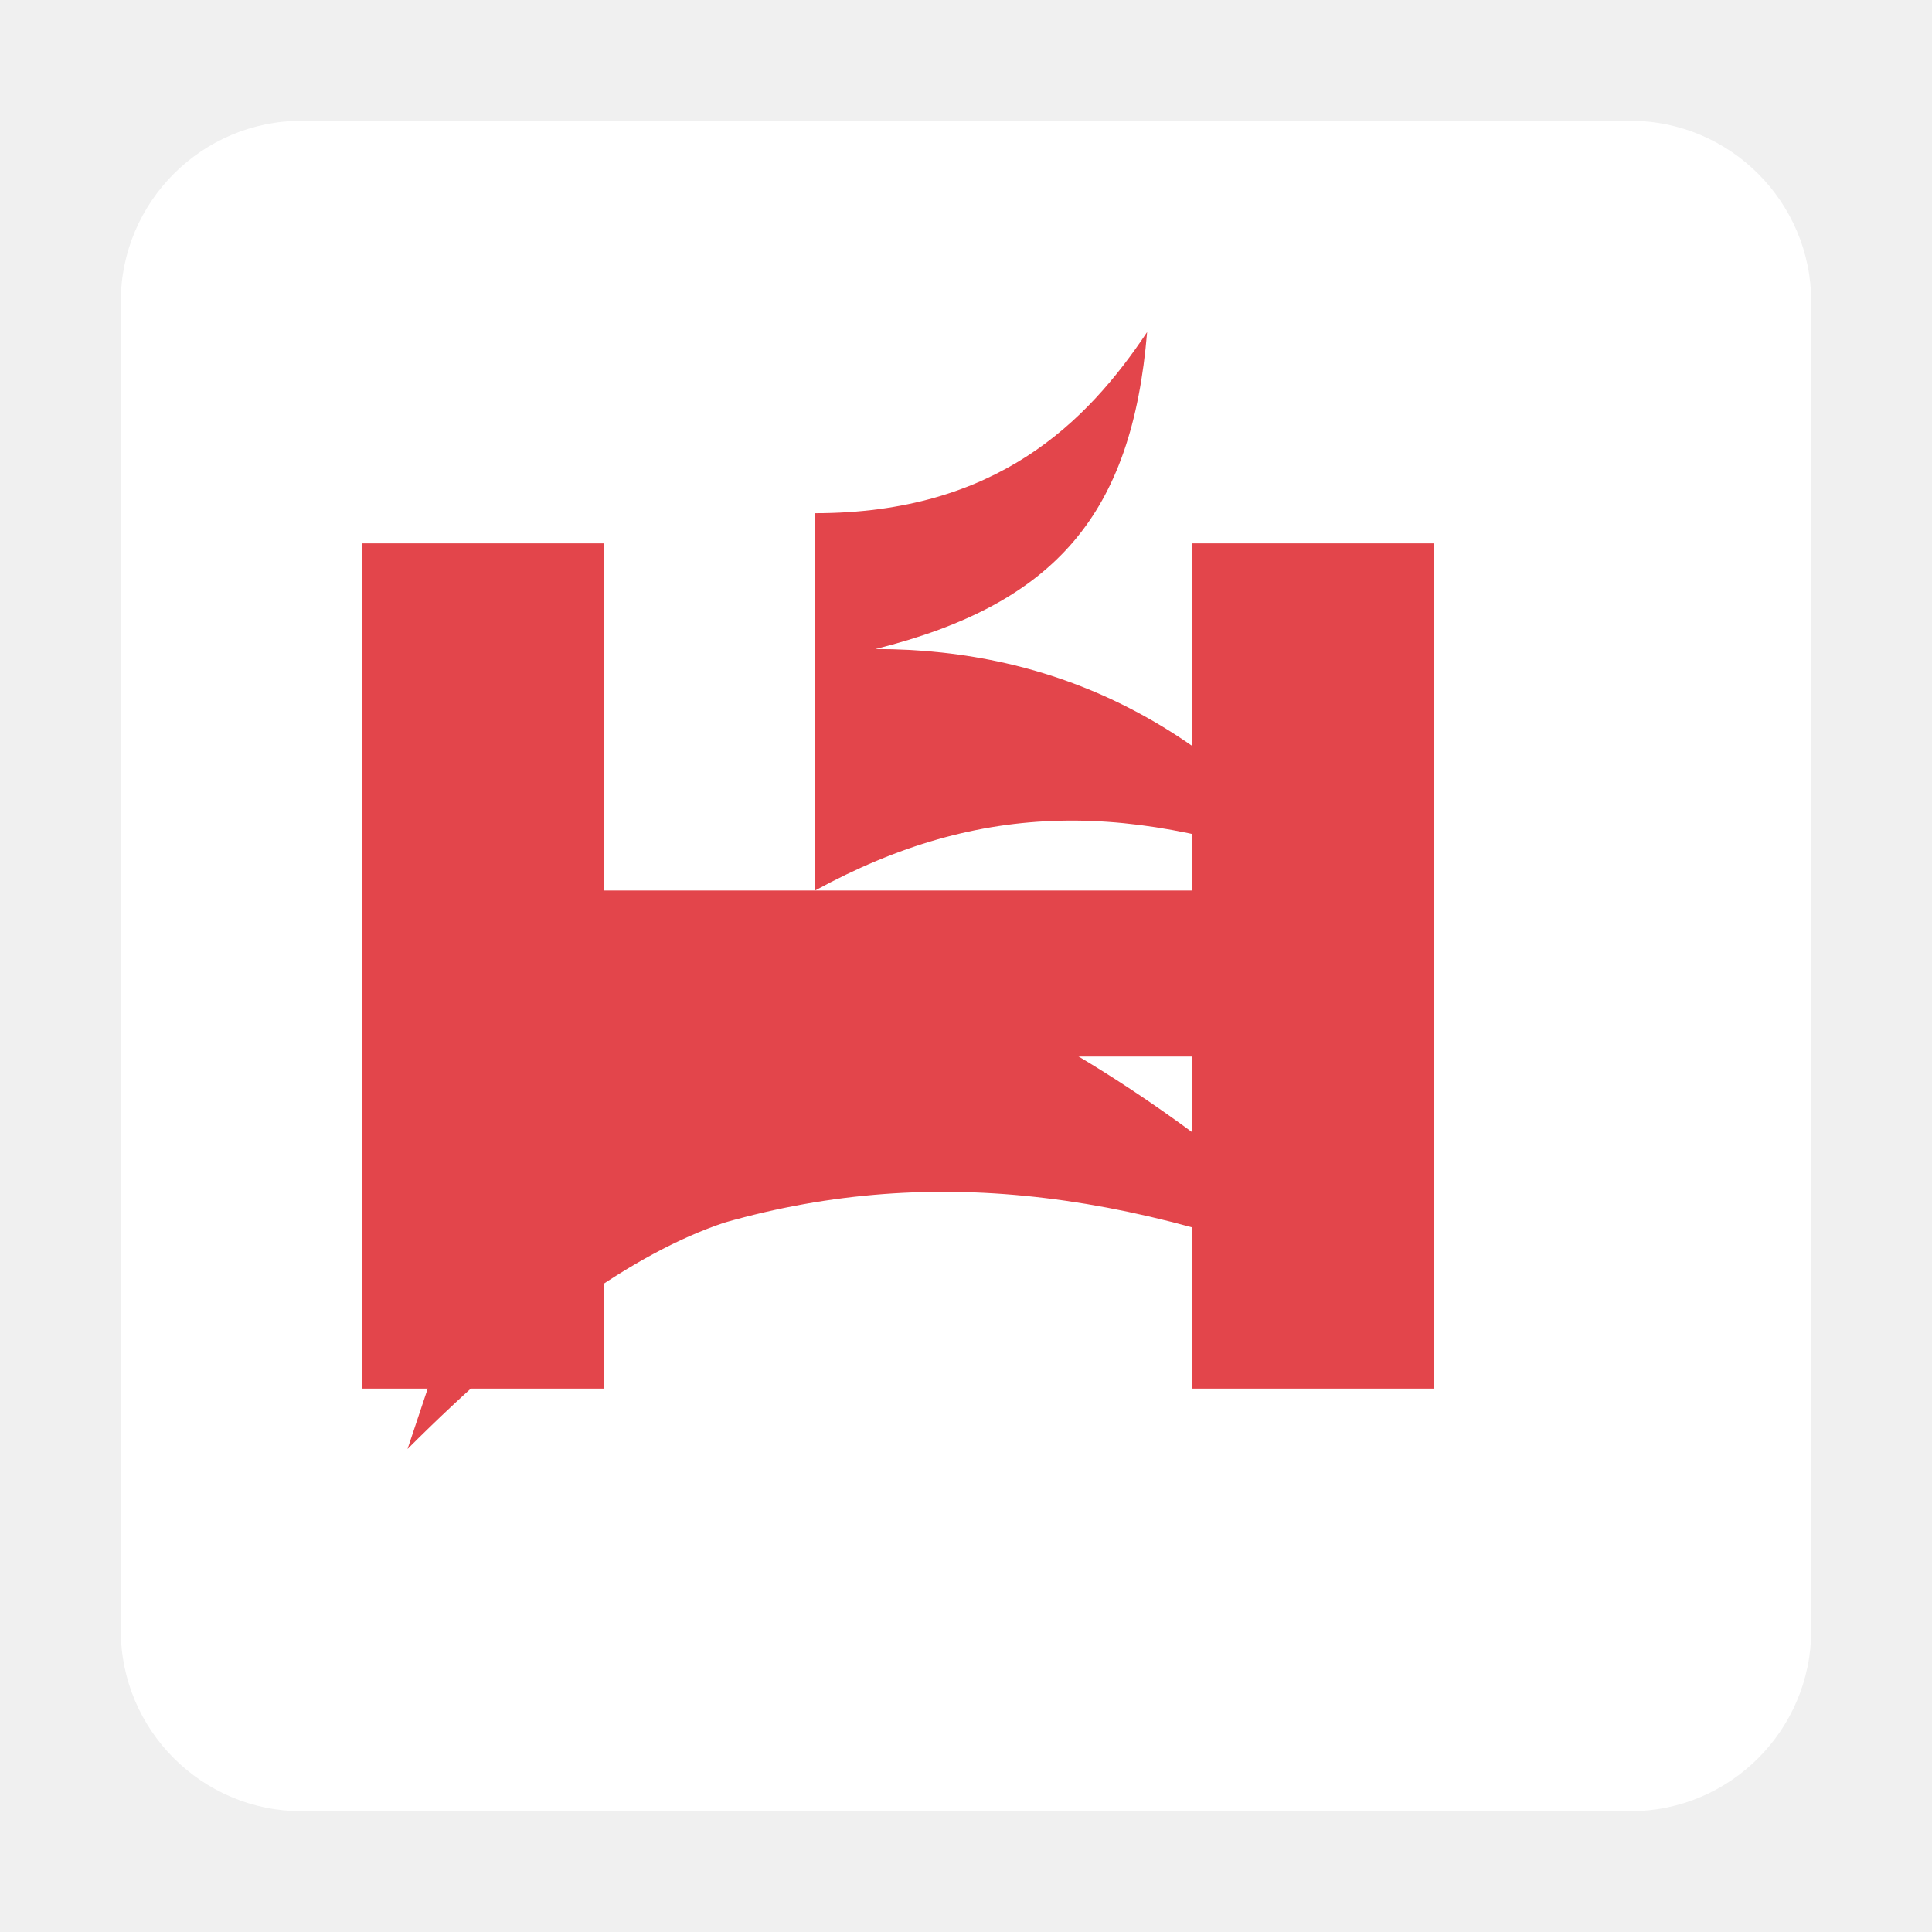
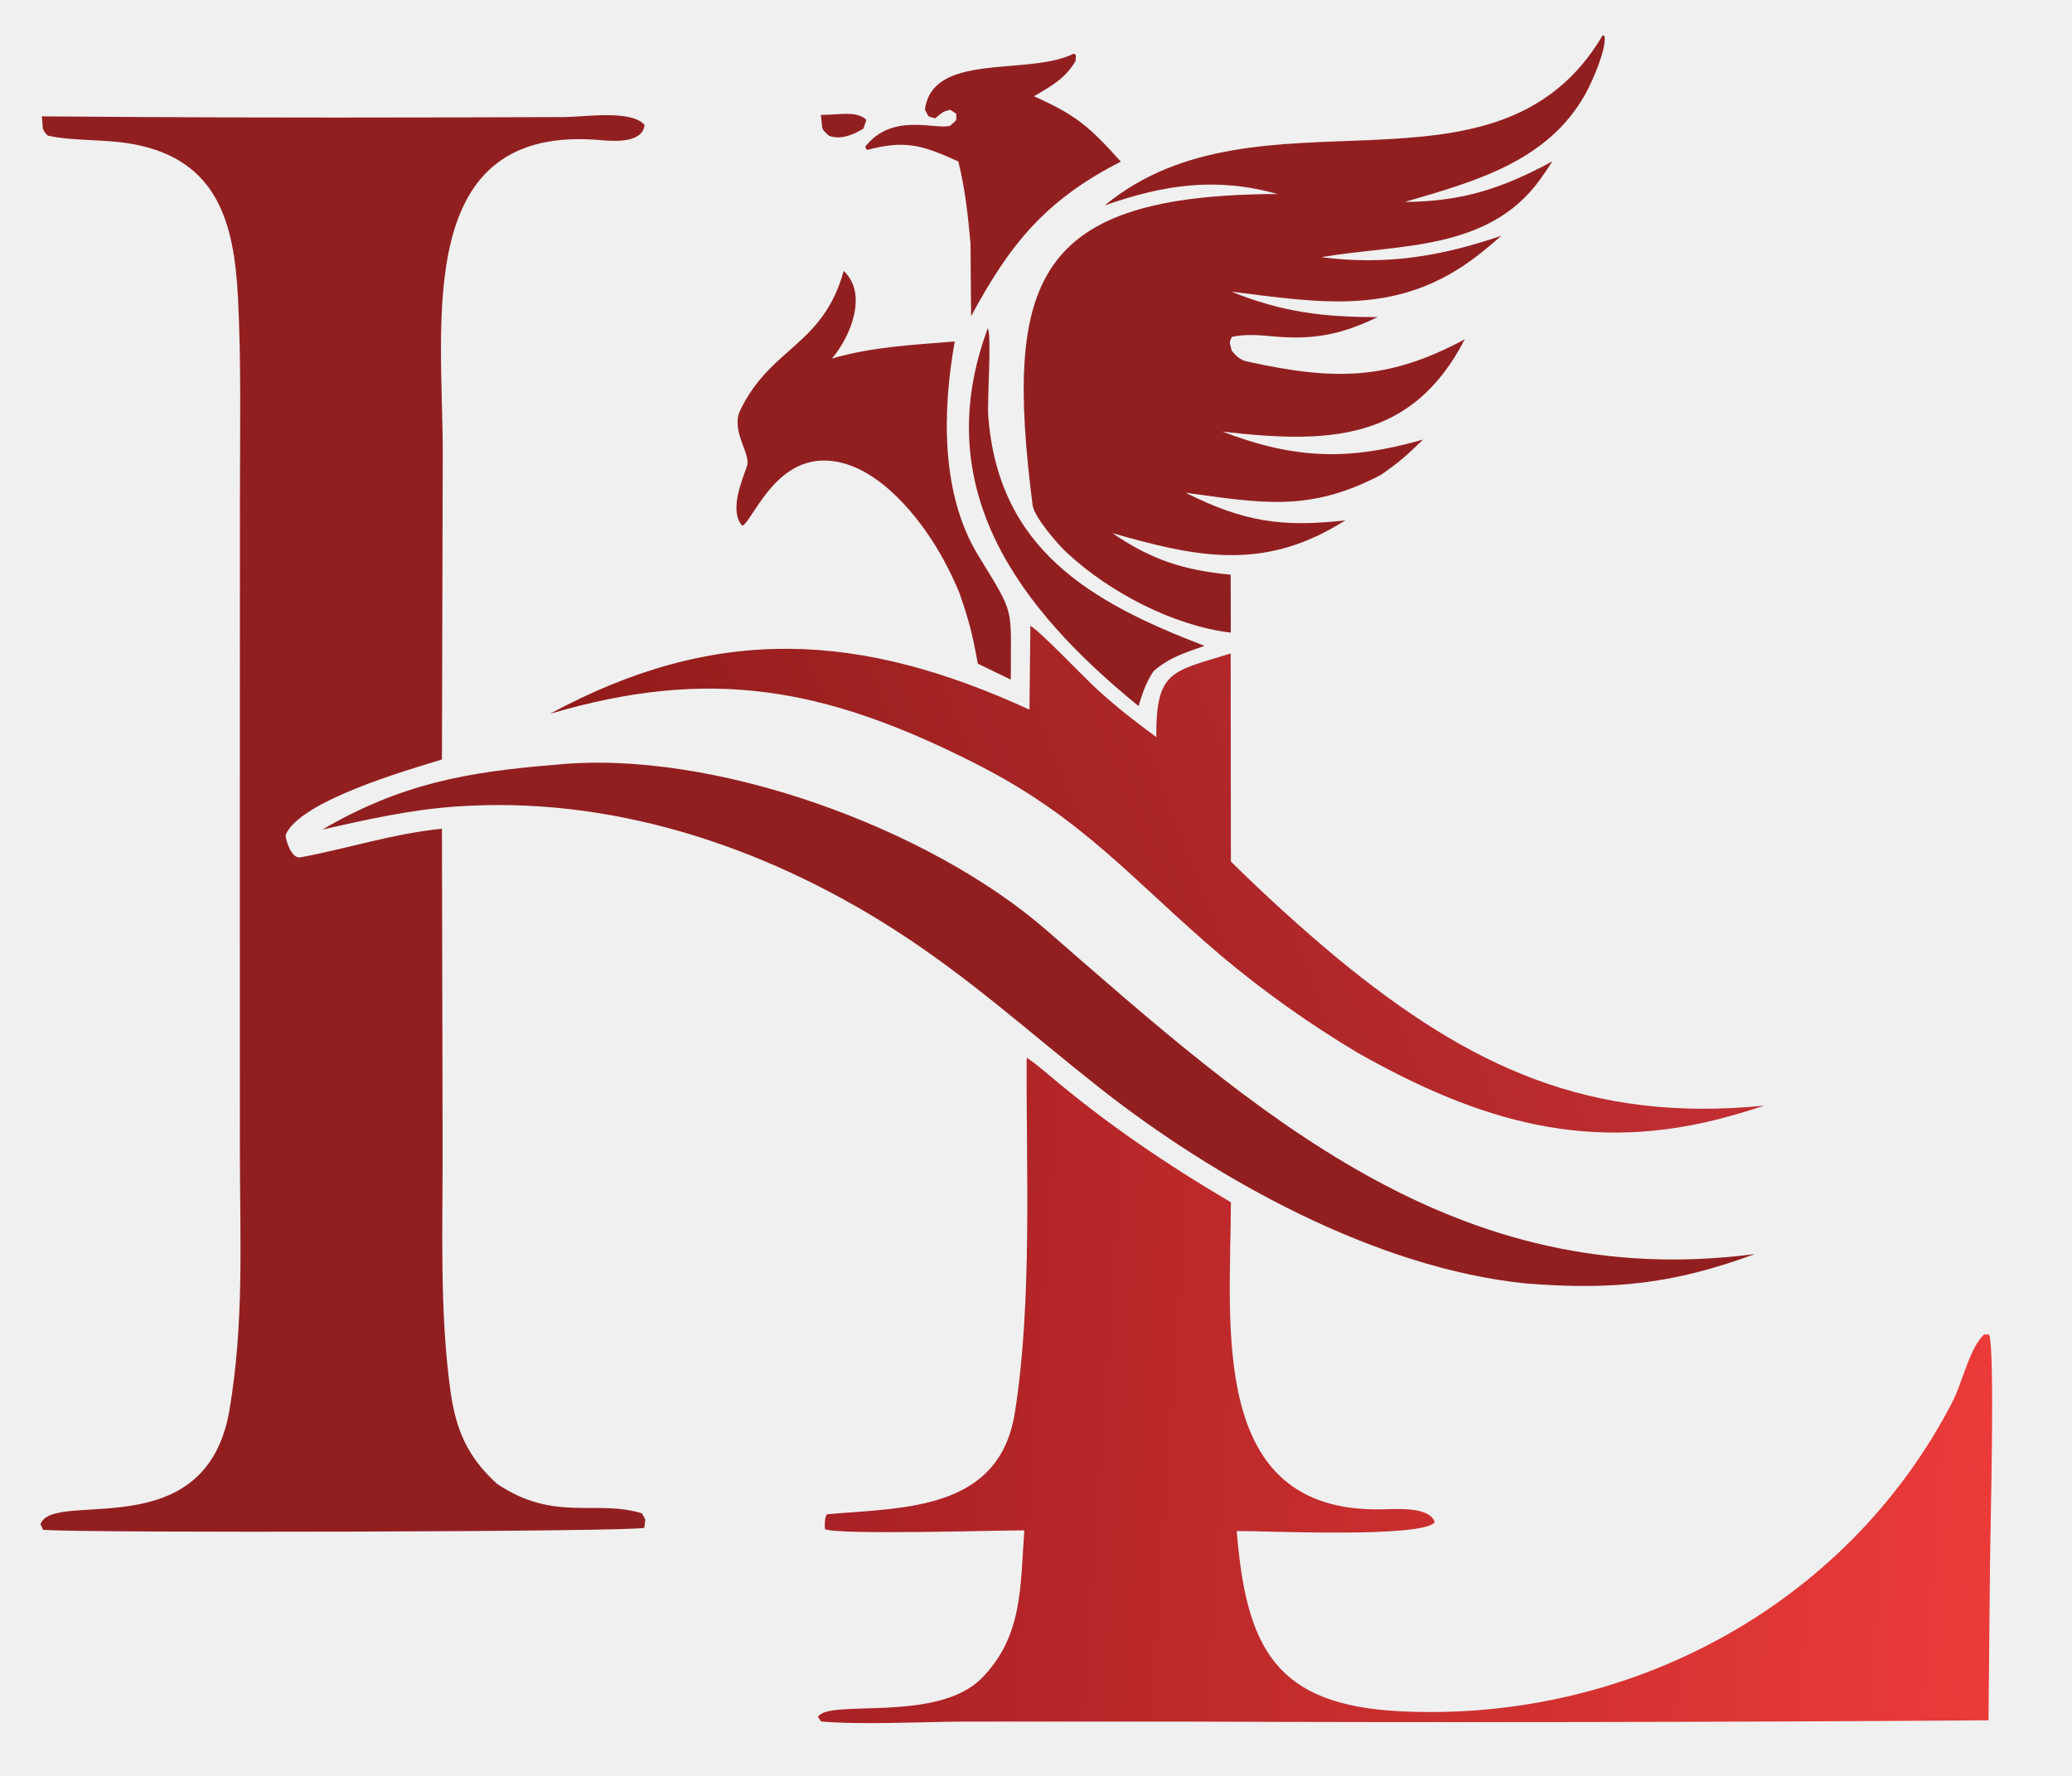
- <svg xmlns="http://www.w3.org/2000/svg" width="128" height="128" viewBox="0 0 128 128" fill="none">
-   <rect x="8" y="8" width="112" height="112" rx="12" fill="white" />
-   <path d="M24 92V36H40V59H79V36H95V92H79V70H40V92H24Z" fill="#E3454B" />
-   <path d="M54 34C66 34 72 28 76 22C75 34 70 40 58 43C70 43 80 48 88 58C75 53 65 53 54 59V34Z" fill="#E3454B" />
-   <path d="M40 62C56 60 73 68 92 86C76 79 62 77 48 81C42 83 35 88 27 96C31 84 35 72 40 62Z" fill="#E3454B" />
+ <svg xmlns="http://www.w3.org/2000/svg" version="1.1" style="display: block;" viewBox="680 450 700 600" width="700" height="600" preserveAspectRatio="xMidYMid meet">
+   <defs>
+     <linearGradient id="Gradient1" gradientUnits="userSpaceOnUse" x1="925.771" y1="811.092" x2="1211.15" y2="700.711">
+       <stop class="stop0" offset="0" stop-opacity="1" stop-color="rgb(146,28,26)" />
+       <stop class="stop1" offset="1" stop-opacity="1" stop-color="rgb(193,46,50)" />
+     </linearGradient>
+     <linearGradient id="Gradient2" gradientUnits="userSpaceOnUse" x1="963.162" y1="917.874" x2="1354.79" y2="945.314">
+       <stop class="stop0" offset="0" stop-opacity="1" stop-color="rgb(168,33,36)" />
+       <stop class="stop1" offset="1" stop-opacity="1" stop-color="rgb(235,59,57)" />
+     </linearGradient>
+   </defs>
+   <path transform="translate(0,0)" fill="rgb(146,31,32)" d="M 694.134 489.314 C 738.29 489.672 782.448 489.793 826.605 489.677 L 870.706 489.553 C 877.774 489.484 893.122 487.044 897.738 492.148 C 897.292 498.093 888.335 497.842 883.297 497.376 C 819.189 491.451 829.622 558.845 829.576 603.265 L 829.308 706.594 C 817.385 710.259 781.162 720.625 776.464 732.157 C 776.684 734.577 778.619 740.204 781.51 739.661 C 798.274 736.512 812.056 731.807 829.305 729.985 L 829.533 837.264 C 829.599 864.453 828.451 892.838 832.153 919.76 C 833.982 933.063 837.893 942.172 847.845 951.271 C 867.345 964.436 881.427 956.497 896.881 961.296 C 898.415 964.171 898.03 962.626 897.677 966.167 C 896.03 967.542 708.97 968.022 694.578 966.869 L 693.676 964.969 C 697.994 952.948 749.634 973.248 757.545 926.258 C 762.427 897.265 761.103 870.022 761.05 840.605 L 761.031 735.205 L 761.062 617.694 C 761.067 595.229 761.531 572.388 760.382 550.27 C 759.071 525.042 753.349 504.38 725.897 498.871 C 715.697 496.825 705.782 497.869 696.174 495.838 C 693.933 493.717 694.632 493.338 694.134 489.314 z" />
+   <path transform="translate(0,0)" fill="url(#Gradient2)" d="M 1026.85 807.376 C 1028.96 808.661 1032.43 811.544 1034.35 813.175 C 1053.83 829.687 1073.88 843.236 1095.84 856.208 C 1095.72 898.2 1088.15 960.711 1146.17 959.956 C 1151.42 959.887 1163.04 958.844 1164.7 964.303 C 1160.63 969.69 1107.71 967.243 1097.81 967.263 C 1101.01 1007.04 1111.07 1026.07 1152.98 1028.17 C 1229.92 1032.03 1304 992.662 1339.63 923.586 C 1343.02 917.007 1345.33 905.535 1350.29 900.856 L 1352.02 900.907 C 1354.02 906.225 1352.43 966.336 1352.32 976.25 L 1351.79 1031.23 C 1260.66 1031.86 1169.51 1032 1078.37 1031.65 L 1004.49 1031.66 C 991.016 1031.78 970.208 1032.78 957.381 1031.61 L 956.345 1030.09 C 959.675 1023.85 996.525 1032.3 1011.62 1017.02 C 1025.55 1002.92 1024.68 986.214 1026.05 967.044 C 1018.29 967.004 962.121 968.698 958.692 966.599 C 958.617 965.71 958.507 961.713 959.654 961.589 C 985.357 959.325 1017.63 960.479 1022.87 927.218 C 1028.79 889.734 1026.64 845.692 1026.85 807.376 z" />
+   <path transform="translate(0,0)" fill="rgb(146,31,32)" d="M 1221.47 461.899 L 1222.09 462.262 C 1222.69 466.838 1217.83 477.807 1215.5 481.947 C 1202.66 504.779 1177.83 511.426 1154.58 518.235 C 1174.28 518.058 1187.46 513.671 1204.47 504.512 C 1203.08 506.655 1201.64 508.765 1200.15 510.842 C 1182.7 534.885 1152.31 532.496 1127.32 536.741 L 1126.42 536.9 C 1148.07 539.689 1166.76 536.678 1187.18 529.658 C 1184.66 531.914 1182.06 534.087 1179.39 536.175 C 1152.68 557.02 1126.51 552.329 1096 548.54 C 1113.47 555.531 1127.08 557.145 1145.39 557.135 C 1133.24 563.029 1123.72 564.901 1110.29 563.659 C 1105.6 563.226 1100.77 562.805 1096.17 563.808 C 1095.1 566.159 1095.44 565.419 1096.14 568.526 C 1097.62 570.279 1098.98 571.618 1101.27 572.123 C 1130.93 578.659 1148.9 578.552 1174.85 564.648 C 1156.96 599.306 1128.4 599.922 1092.96 595.814 C 1117.8 605.291 1135.85 605.648 1160.76 598.515 C 1155.25 603.854 1152.8 606.098 1146.53 610.429 C 1122.48 623.077 1106.5 620.025 1080.55 616.477 C 1100.19 626.332 1113.25 628.227 1134.57 625.801 C 1132.98 626.76 1131.38 627.692 1129.77 628.597 C 1104.27 642.84 1081.99 637.592 1055.83 630.123 C 1068.95 639.17 1080.08 642.678 1095.77 644.163 L 1095.81 663.742 C 1076.4 661.421 1054.97 650.167 1040.69 636.982 C 1037.61 634.243 1029.36 624.701 1028.84 620.625 C 1019.24 544.774 1029.22 515.817 1111.59 515.551 C 1090.76 509.712 1073.16 512.406 1053.21 519.407 C 1105.44 476.264 1185.56 522.754 1221.47 461.899 z" />
+   <path transform="translate(0,0)" fill="url(#Gradient1)" d="M 1028.1 661.427 C 1031.26 663.132 1046.47 679.095 1050.51 682.769 C 1057.5 689.138 1062.92 693.327 1070.64 699.046 C 1070.52 676.396 1075.89 676.972 1095.77 670.775 L 1095.84 741.078 C 1107.37 752.46 1119.36 763.356 1131.79 773.738 C 1176.9 810.8 1217.21 829.362 1276.06 823.552 C 1272.15 824.85 1268.21 826.043 1264.24 827.131 C 1217.29 840.221 1179.71 828.816 1138.99 805.876 C 1122.6 796.128 1107.02 785.064 1092.42 772.793 C 1062.74 747.566 1046.25 726.622 1009.92 708.164 C 958.929 682.258 920.01 675.135 865.767 691.185 C 922.238 660.638 970.764 663.602 1027.79 689.755 L 1028.1 661.427 z" />
+   <path transform="translate(0,0)" fill="rgb(146,31,32)" d="M 867.356 708.409 C 920.645 702.857 993.927 729.766 1033.58 764.311 C 1104.32 825.937 1171.61 887.049 1272.89 873.681 C 1245.21 883.875 1224.98 885.912 1195.76 883.65 C 1144.84 878.578 1090.41 848.286 1051.07 817.228 C 1027.64 798.733 1007.08 779.963 981.479 763.652 C 937.427 735.589 885.672 718.557 833.04 722.569 C 817.784 723.731 803.805 726.936 788.9 730.264 C 815.408 714.884 837.286 710.838 867.356 708.409 z" />
+   <path transform="translate(0,0)" fill="rgb(146,31,32)" d="M 965.03 541.542 C 973.355 549.292 967.312 563.797 961.067 571.134 C 974.908 567.115 988.27 566.555 1002.56 565.357 C 998.31 588.965 997.843 616.949 1010.48 637.65 C 1023.13 658.382 1021.46 654.204 1021.49 679.622 L 1010.34 674.227 C 1008.59 664.462 1007.38 659.65 1004.13 650.348 C 1002.7 646.875 1001.1 643.475 999.332 640.161 C 992.593 627.342 979.792 610.645 965.095 606.552 C 943.152 600.442 934.977 625.294 930.8 627.659 C 926.201 622.638 930.73 612.229 932.359 607.456 C 933.786 603.274 926.724 595.588 930.098 588.581 C 940.406 567.169 957.998 566.919 965.03 541.542 z" />
+   <path transform="translate(0,0)" fill="rgb(146,31,32)" d="M 1042.84 468.1 L 1043.47 468.616 L 1043.39 470.576 C 1039.92 476.52 1035.1 479.144 1029.3 482.519 C 1043.75 488.958 1048.2 492.984 1058.66 504.605 C 1033.11 517.616 1021.08 532.654 1008.08 556.828 L 1007.88 532.313 C 1006.99 522.659 1006.09 513.978 1003.76 504.544 C 991.305 498.921 985.869 497.284 972.883 500.666 L 972.288 499.594 C 981.425 487.843 996.023 493.954 1001 492.492 C 1003.49 490.087 1002.99 491.463 1003.08 488.447 L 1000.99 487.084 C 998.586 487.679 998.346 488.022 996.469 489.532 L 995.921 489.98 C 992.953 489.049 994.118 489.929 992.474 487.053 C 994.968 467.822 1025.99 475.429 1041.6 468.646 L 1042.84 468.1 z" />
+   <path transform="translate(0,0)" fill="rgb(146,31,32)" d="M 1013.72 560.901 C 1015.08 563.539 1013.47 585.453 1013.87 590.582 C 1017.3 635.346 1047.99 653.344 1086.93 668.204 C 1080.09 670.633 1075.25 672.018 1069.72 676.746 C 1066.9 681.072 1066.24 683.654 1064.63 688.538 C 1024.4 655.806 993.492 615.289 1013.72 560.901 z" />
+   <path transform="translate(0,0)" fill="rgb(146,31,32)" d="M 957.305 488.843 L 960.386 488.721 C 964.808 488.561 969.673 487.674 972.69 490.478 L 971.709 493.417 C 968.392 495.556 963.87 497.358 960.008 495.841 C 957.08 493.179 958.013 493.89 957.305 488.843 z" />
</svg>
